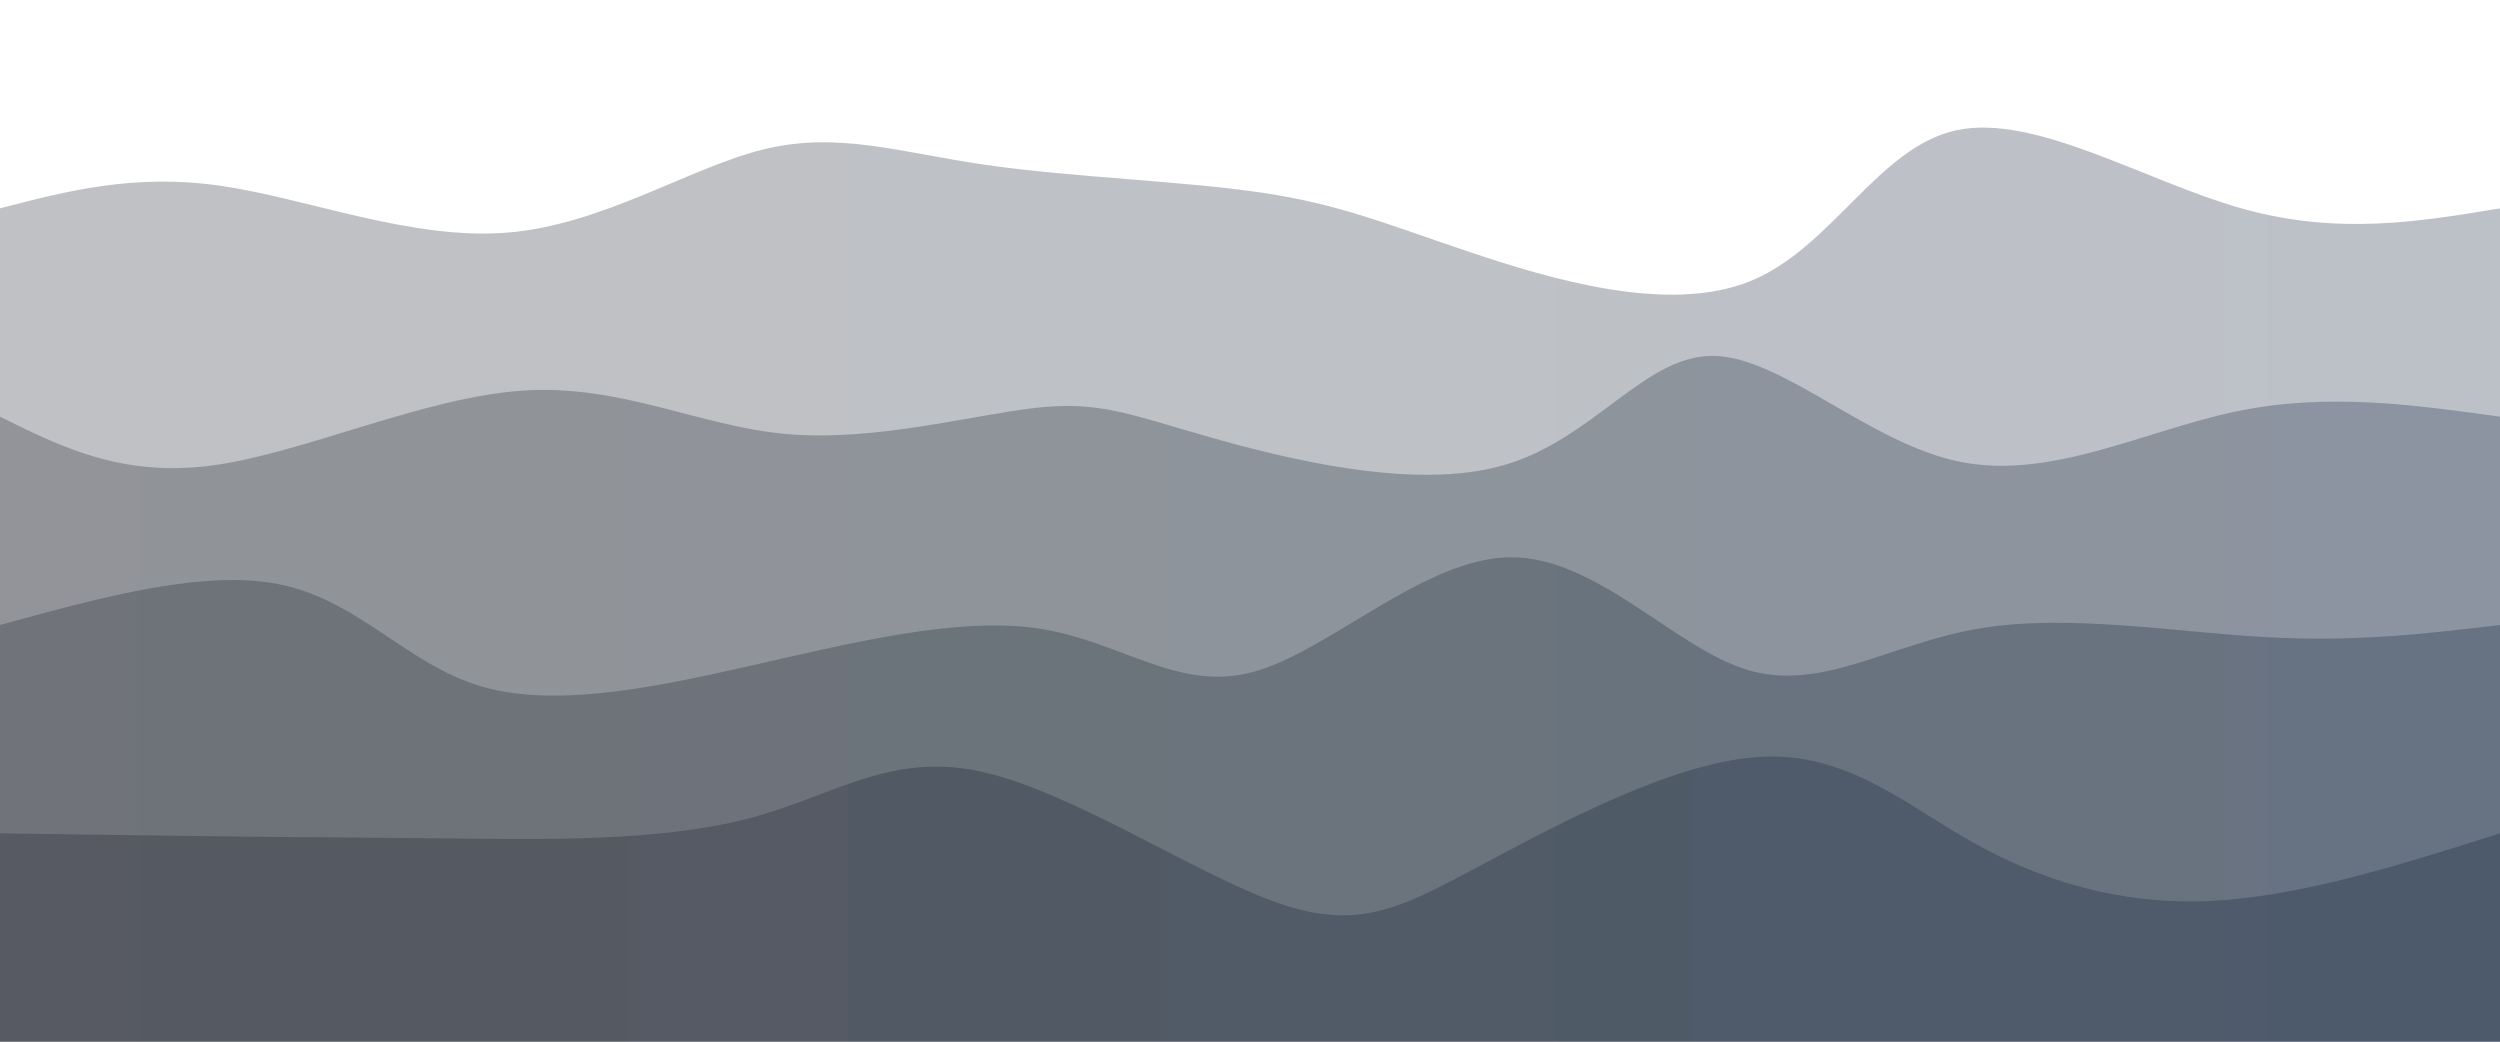
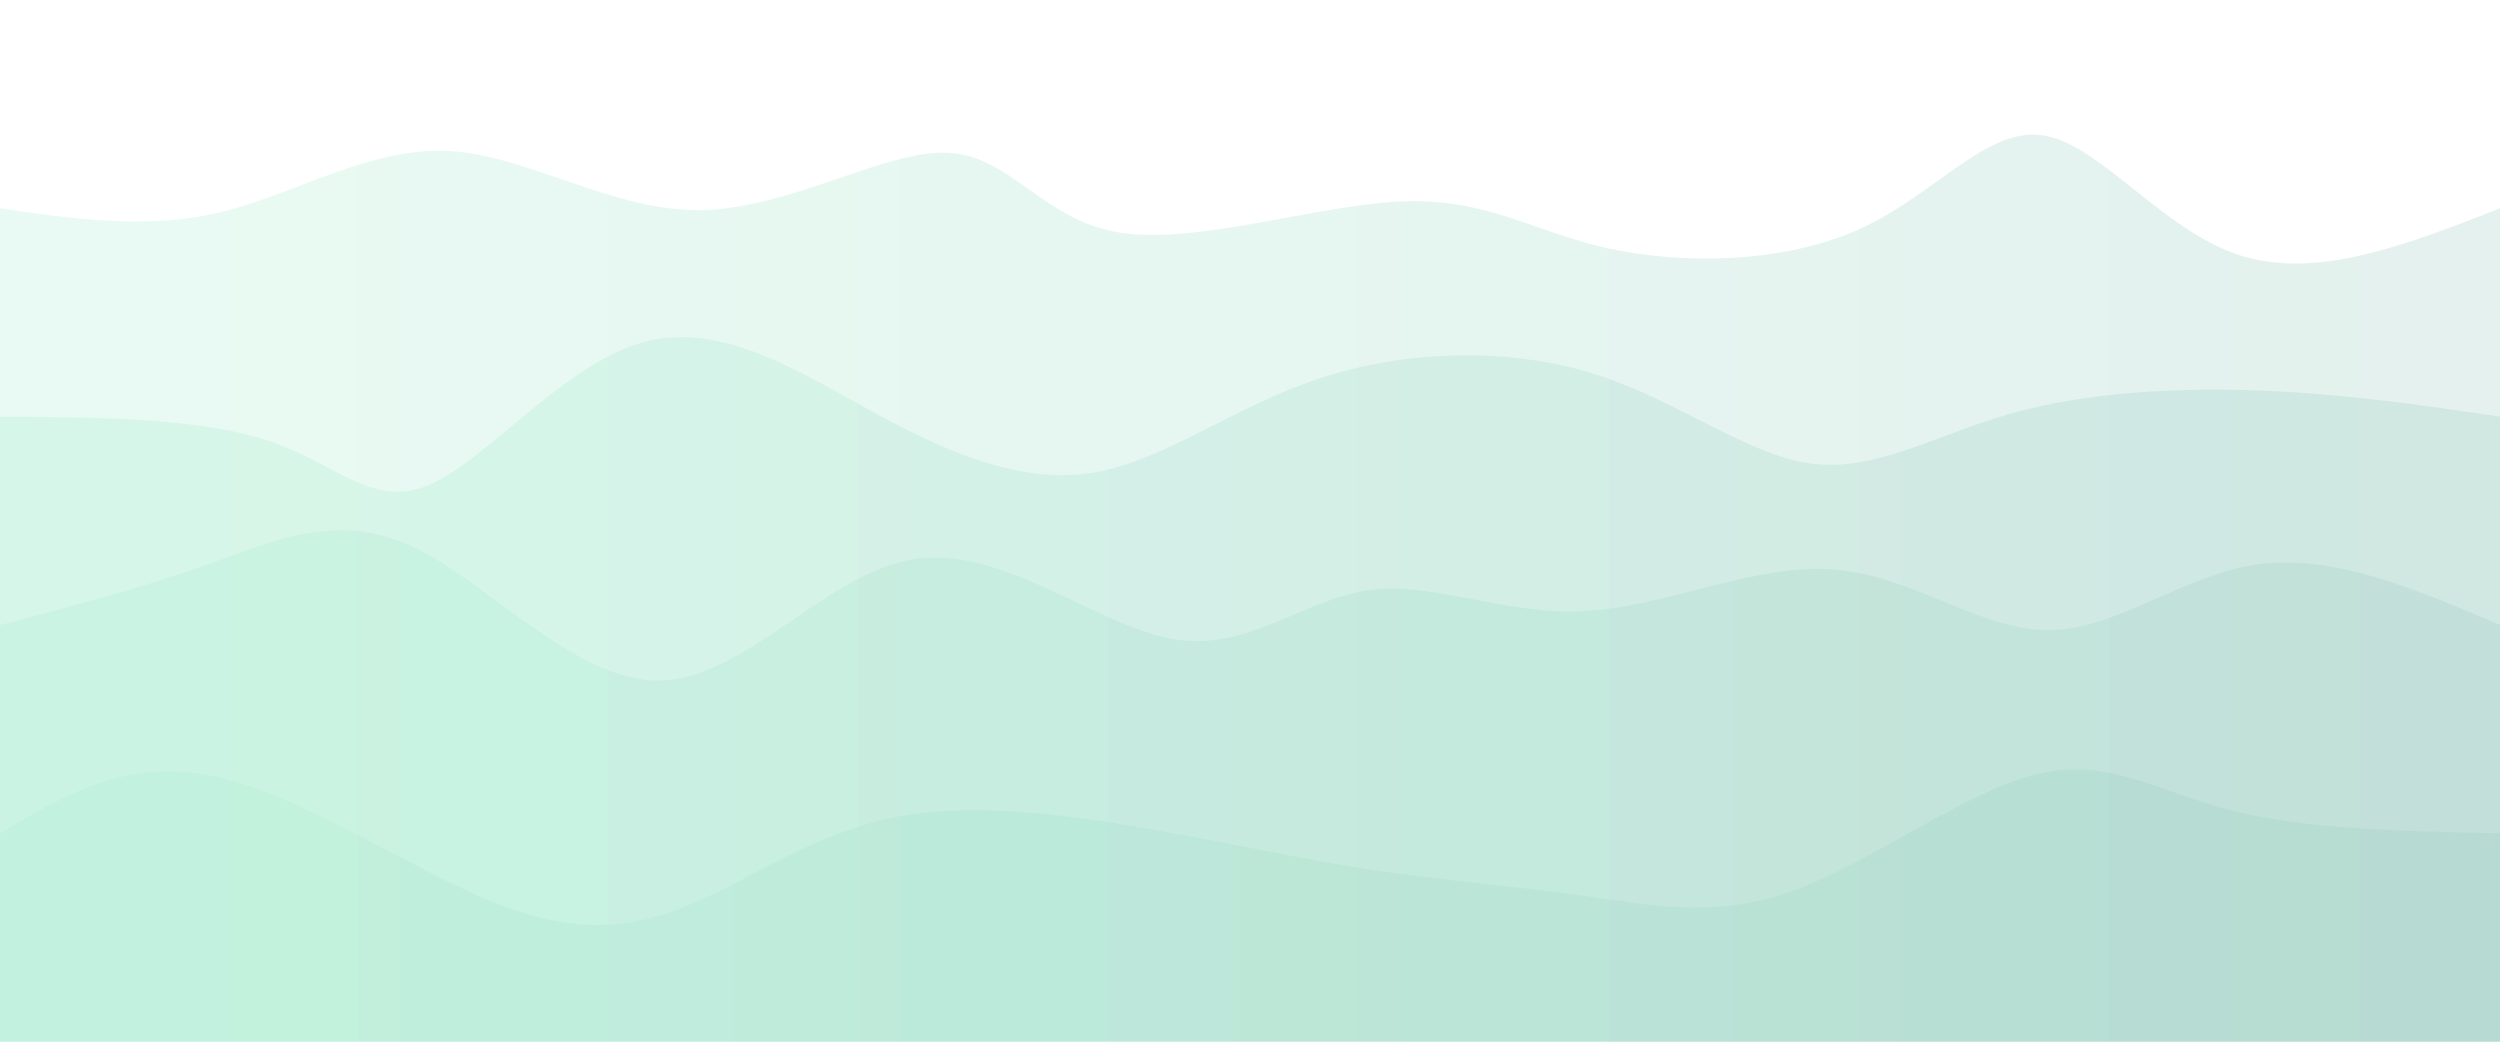
<svg xmlns="http://www.w3.org/2000/svg" height="100%" width="100%" id="svg" viewBox="0 0 1440 600" class="transition duration-300 ease-in-out delay-150">
  <defs>
    <linearGradient id="gradient">
-       <stop offset="5%" stop-color="#11162044">
- </stop>
-       <stop offset="95%" stop-color="#05163044">
- </stop>
+       <stop offset="5%" stop-color="#a9eed144" />
+       <stop offset="95%" stop-color="#98ccc044" />
    </linearGradient>
  </defs>
-   <path d="M 0,600 C 0,600 0,120 0,120 C 38.74,109.94 77.479,99.88 127,107 C 176.521,114.12 236.823,138.421 292,134 C 347.177,129.579 397.228,96.438 440,86 C 482.772,75.562 518.263,87.828 568,95 C 617.737,102.172 681.718,104.249 727,111 C 772.282,117.751 798.866,129.176 846,145 C 893.134,160.824 960.82,181.045 1008,162 C 1055.18,142.955 1081.856,84.642 1127,75 C 1172.144,65.358 1235.755,104.388 1291,120 C 1346.245,135.612 1393.122,127.806 1440,120 C 1440,120 1440,600 1440,600 Z" stroke="none" stroke-width="0" fill="url(#gradient)" class="transition-all duration-300 ease-in-out delay-150">
- </path>
+   <path d="M 0,600 C 0,600 0,120 0,120 C 42.643,126.224 85.286,132.447 128,122 C 170.714,111.553 213.5,84.435 259,87 C 304.5,89.565 352.715,121.814 404,121 C 455.285,120.186 509.641,86.308 546,88 C 582.359,89.692 600.72,126.955 645,134 C 689.28,141.045 759.48,117.871 808,116 C 856.52,114.129 883.36,133.559 926,143 C 968.64,152.441 1027.079,151.891 1071,132 C 1114.921,112.109 1144.325,72.875 1177,78 C 1209.675,83.125 1245.621,132.607 1290,147 C 1334.379,161.393 1387.189,140.696 1440,120 C 1440,120 1440,600 1440,600 Z" stroke="none" stroke-width="0" fill="url(#gradient)" class="transition-all duration-300 ease-in-out delay-150" />
  <defs>
    <linearGradient id="gradient">
-       <stop offset="5%" stop-color="#11162066">
- </stop>
-       <stop offset="95%" stop-color="#05163066">
- </stop>
+       <stop offset="5%" stop-color="#a9eed166" />
+       <stop offset="95%" stop-color="#98ccc066" />
    </linearGradient>
  </defs>
-   <path d="M 0,600 C 0,600 0,240 0,240 C 35.405,257.597 70.81,275.193 123,268 C 175.19,260.807 244.166,228.823 301,225 C 357.834,221.177 402.526,245.513 453,250 C 503.474,254.487 559.728,239.123 596,235 C 632.272,230.877 648.56,237.995 694,251 C 739.44,264.005 814.032,282.896 866,268 C 917.968,253.104 947.311,204.42 987,205 C 1026.689,205.58 1076.724,255.426 1129,266 C 1181.276,276.574 1235.793,247.878 1288,237 C 1340.207,226.122 1390.103,233.061 1440,240 C 1440,240 1440,600 1440,600 Z" stroke="none" stroke-width="0" fill="url(#gradient)" class="transition-all duration-300 ease-in-out delay-150">
- </path>
+   <path d="M 0,600 C 0,600 0,240 0,240 C 57.831,240.357 115.661,240.713 155,254 C 194.339,267.287 215.186,293.504 248,279 C 280.814,264.496 325.595,209.271 371,197 C 416.405,184.729 462.432,215.41 506,239 C 549.568,262.59 590.676,279.087 631,272 C 671.324,264.913 710.866,234.24 760,218 C 809.134,201.76 867.862,199.952 917,215 C 966.138,230.048 1005.686,261.951 1043,267 C 1080.314,272.049 1115.392,250.244 1159,238 C 1202.608,225.756 1254.745,223.073 1303,225 C 1351.255,226.927 1395.627,233.463 1440,240 C 1440,240 1440,600 1440,600 Z" stroke="none" stroke-width="0" fill="url(#gradient)" class="transition-all duration-300 ease-in-out delay-150" />
  <defs>
    <linearGradient id="gradient">
-       <stop offset="5%" stop-color="#22262088">
- </stop>
-       <stop offset="95%" stop-color="#11163088">
- </stop>
+       <stop offset="5%" stop-color="#a9eed188" />
+       <stop offset="95%" stop-color="#98ccc088" />
    </linearGradient>
  </defs>
-   <path d="M 0,600 C 0,600 0,360 0,360 C 59.603,343.66 119.206,327.32 163,337 C 206.794,346.68 234.779,382.38 276,395 C 317.221,407.62 371.68,397.159 430,384 C 488.32,370.841 550.502,354.984 598,362 C 645.498,369.016 678.311,398.904 722,387 C 765.689,375.096 820.254,321.399 870,321 C 919.746,320.601 964.674,373.501 1007,386 C 1049.326,398.499 1089.049,370.596 1140,362 C 1190.951,353.404 1253.129,364.115 1305,367 C 1356.871,369.885 1398.436,364.942 1440,360 C 1440,360 1440,600 1440,600 Z" stroke="none" stroke-width="0" fill="url(#gradient)" class="transition-all duration-300 ease-in-out delay-150">
- </path>
+   <path d="M 0,600 C 0,600 0,360 0,360 C 40.778,349.365 81.556,338.731 120,325 C 158.444,311.269 194.554,294.442 238,315 C 281.446,335.558 332.228,393.501 381,392 C 429.772,390.499 476.535,329.553 527,322 C 577.465,314.447 631.631,360.288 675,368 C 718.369,375.712 750.94,345.295 788,340 C 825.06,334.705 866.61,354.531 913,352 C 959.39,349.469 1010.62,324.579 1056,328 C 1101.38,331.421 1140.91,363.152 1180,363 C 1219.09,362.848 1257.74,330.814 1301,325 C 1344.26,319.186 1392.13,339.593 1440,360 C 1440,360 1440,600 1440,600 Z" stroke="none" stroke-width="0" fill="url(#gradient)" class="transition-all duration-300 ease-in-out delay-150" />
  <defs>
    <linearGradient id="gradient">
-       <stop offset="5%" stop-color="#222620ff">
- </stop>
-       <stop offset="95%" stop-color="#111630ff">
- </stop>
+       <stop offset="5%" stop-color="#a9eed1ff" />
+       <stop offset="95%" stop-color="#98ccc0ff" />
    </linearGradient>
  </defs>
-   <path d="M 0,600 C 0,600 0,480 0,480 C 55.369,480.789 110.738,481.578 152,482 C 193.262,482.422 220.417,482.478 267,483 C 313.583,483.522 379.595,484.509 429,472 C 478.405,459.491 511.203,433.485 563,444 C 614.797,454.515 685.593,501.55 733,519 C 780.407,536.45 804.424,524.314 850,500 C 895.576,475.686 962.711,439.194 1013,436 C 1063.289,432.806 1096.732,462.909 1136,485 C 1175.268,507.091 1220.362,521.169 1272,519 C 1323.638,516.831 1381.819,498.416 1440,480 C 1440,480 1440,600 1440,600 Z" stroke="none" stroke-width="0" fill="url(#gradient)" class="transition-all duration-300 ease-in-out delay-150">
- </path>
+   <path d="M 0,600 C 0,600 0,480 0,480 C 36.457,458.185 72.914,436.369 123,447 C 173.086,457.631 236.8,500.708 285,520 C 333.2,539.292 365.886,534.798 400,520 C 434.114,505.202 469.657,480.099 514,471 C 558.343,461.901 611.487,468.807 659,477 C 706.513,485.193 748.393,494.675 790,501 C 831.607,507.325 872.939,510.493 912,516 C 951.061,521.507 987.851,529.352 1033,513 C 1078.149,496.648 1131.655,456.097 1173,446 C 1214.345,435.903 1243.527,456.258 1286,467 C 1328.473,477.742 1384.236,478.871 1440,480 C 1440,480 1440,600 1440,600 Z" stroke="none" stroke-width="0" fill="url(#gradient)" class="transition-all duration-300 ease-in-out delay-150" />
</svg>
